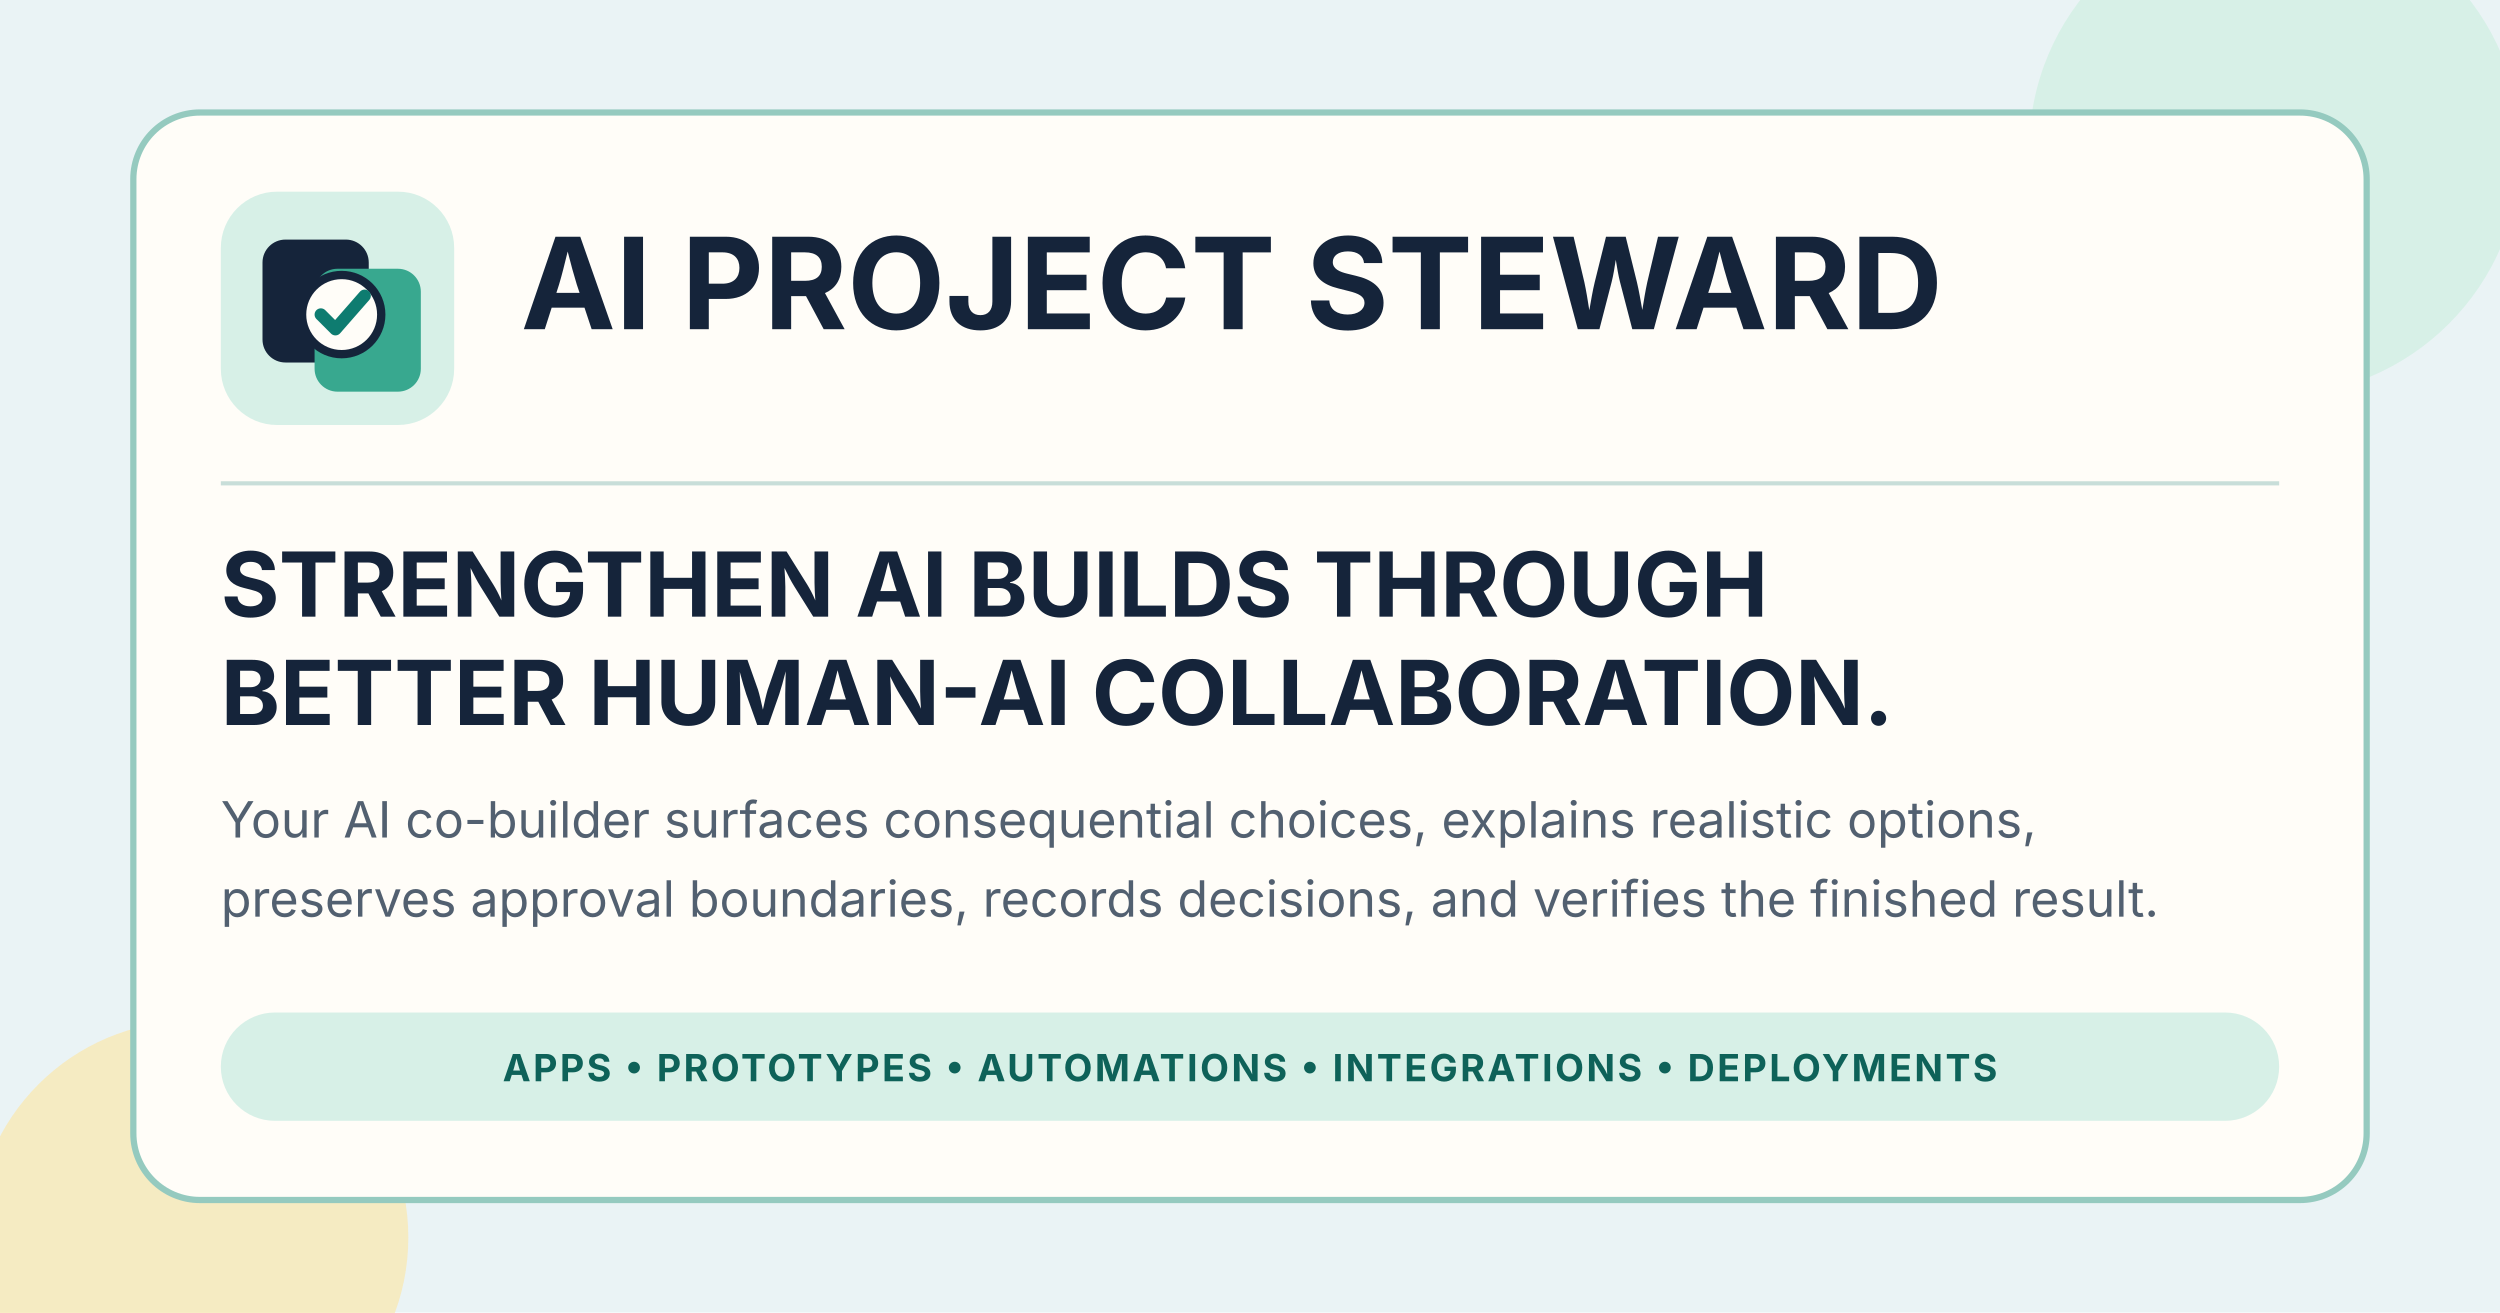
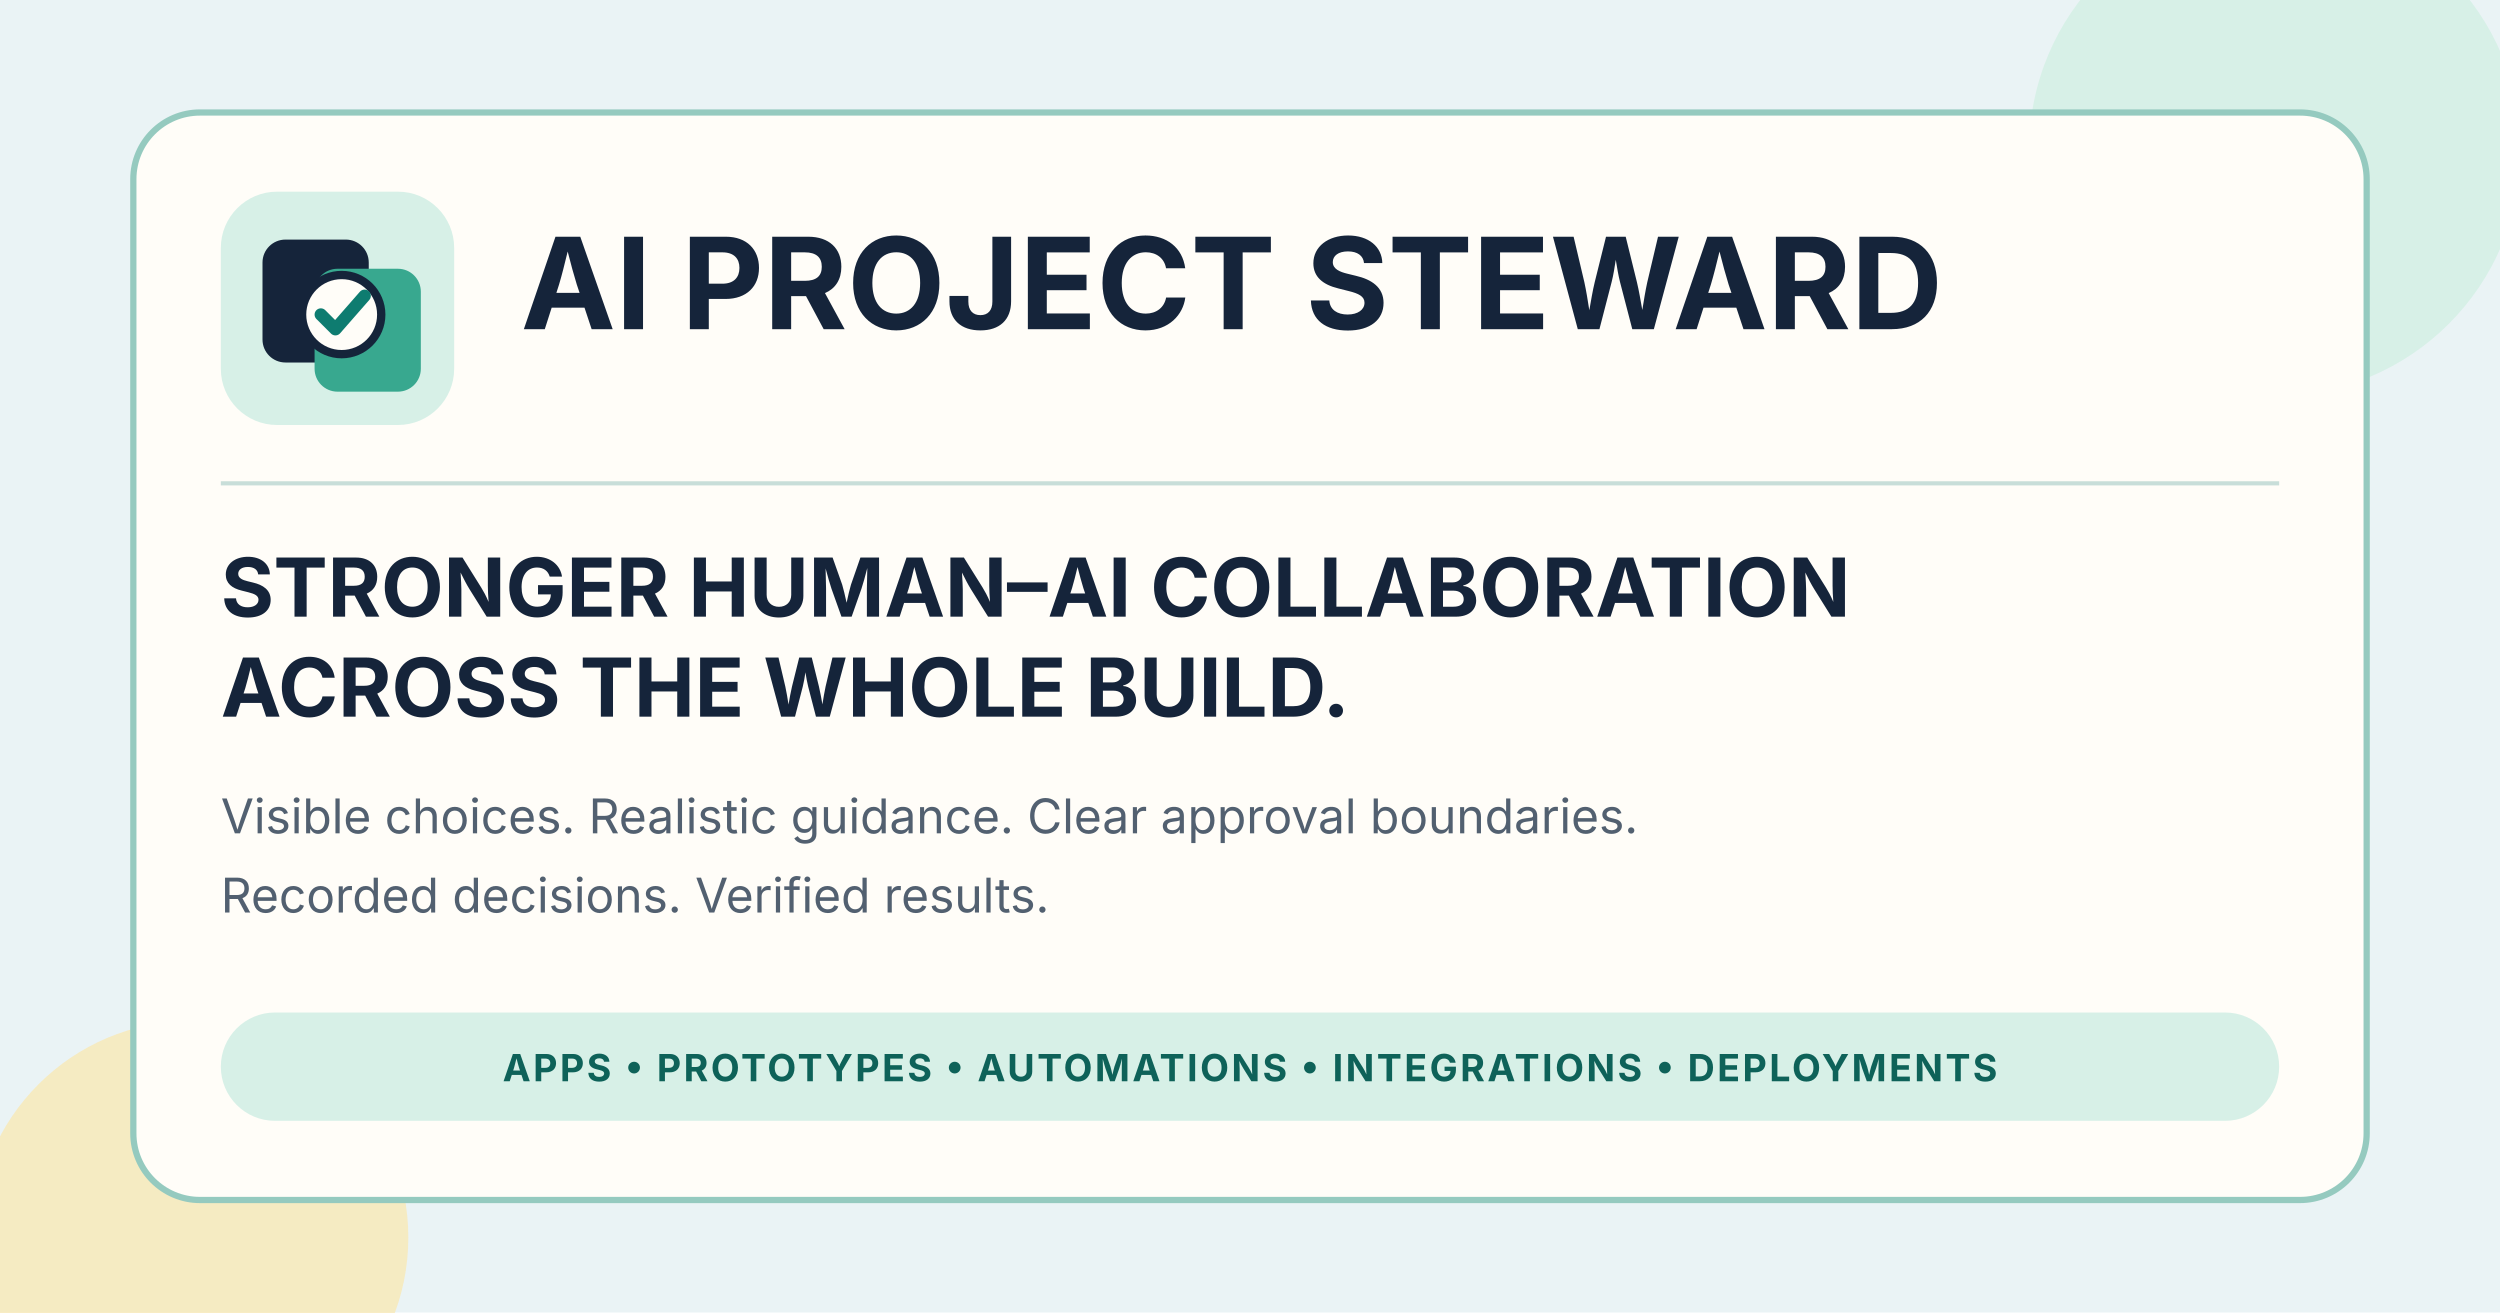
<svg xmlns="http://www.w3.org/2000/svg" width="1200" height="630" viewBox="0 0 1200 630" role="img" aria-labelledby="title desc">
  <rect width="1200" height="630" fill="#EAF3F5" />
  <circle cx="1092" cy="72" r="118" fill="#D7F0E7" />
  <circle cx="92" cy="594" r="104" fill="#FAE7AF" opacity="0.72" />
  <rect x="64" y="54" width="1072" height="522" rx="32" fill="#FFFDF8" stroke="#95CABF" stroke-width="3" />
  <g transform="translate(106 92)">
    <rect width="112" height="112" rx="27" fill="#D7F0E7" />
    <rect x="20" y="23" width="51" height="59" rx="11" fill="#15243A" />
    <rect x="45" y="37" width="51" height="59" rx="11" fill="#38A88F" />
    <circle cx="58" cy="59" r="19" fill="#FFFDF8" stroke="#15243A" stroke-width="4" />
    <path d="M48 59l7 7 14-16" fill="none" stroke="#0E7C70" stroke-width="6" stroke-linecap="round" stroke-linejoin="round" />
  </g>
  <text x="250" y="158" fill="#15243A" font-family="Inter, Arial, sans-serif" font-size="61" font-weight="750">AI PROJECT STEWARD</text>
  <line x1="106" y1="232" x2="1094" y2="232" stroke="#C8DED9" stroke-width="2" />
-   <text x="106" y="296" fill="#15243A" font-family="Inter, Arial, sans-serif" font-size="43" font-weight="750">STRENGTHEN AI BUILDS THROUGH</text>
-   <text x="106" y="348" fill="#15243A" font-family="Inter, Arial, sans-serif" font-size="43" font-weight="750">BETTER HUMAN-AI COLLABORATION.</text>
-   <text x="106" y="402" fill="#526070" font-family="Inter, Arial, sans-serif" font-size="24">Your AI co-builder surfaces consequential choices, explains realistic options,</text>
-   <text x="106" y="440" fill="#526070" font-family="Inter, Arial, sans-serif" font-size="24">preserves approval boundaries, records decisions, and verifies the finished result.</text>
+   <text x="106" y="296" fill="#15243A" font-family="Inter, Arial, sans-serif" font-size="39" font-weight="750">STRONGER HUMAN–AI COLLABORATION</text>
+   <text x="106" y="344" fill="#15243A" font-family="Inter, Arial, sans-serif" font-size="39" font-weight="750">ACROSS THE WHOLE BUILD.</text>
+   <text x="106" y="400" fill="#526070" font-family="Inter, Arial, sans-serif" font-size="23">Visible choices. Realistic guidance. Clear approval boundaries.</text>
+   <text x="106" y="438" fill="#526070" font-family="Inter, Arial, sans-serif" font-size="23">Recorded decisions. Verified results.</text>
  <rect x="106" y="486" width="988" height="52" rx="26" fill="#D7F0E7" />
  <text x="600" y="519" fill="#0E6259" font-family="Inter, Arial, sans-serif" font-size="18" font-weight="700" text-anchor="middle" letter-spacing="1.2">APPS  •  PROTOTYPES  •  AUTOMATIONS  •  INTEGRATIONS  •  DEPLOYMENTS</text>
</svg>
